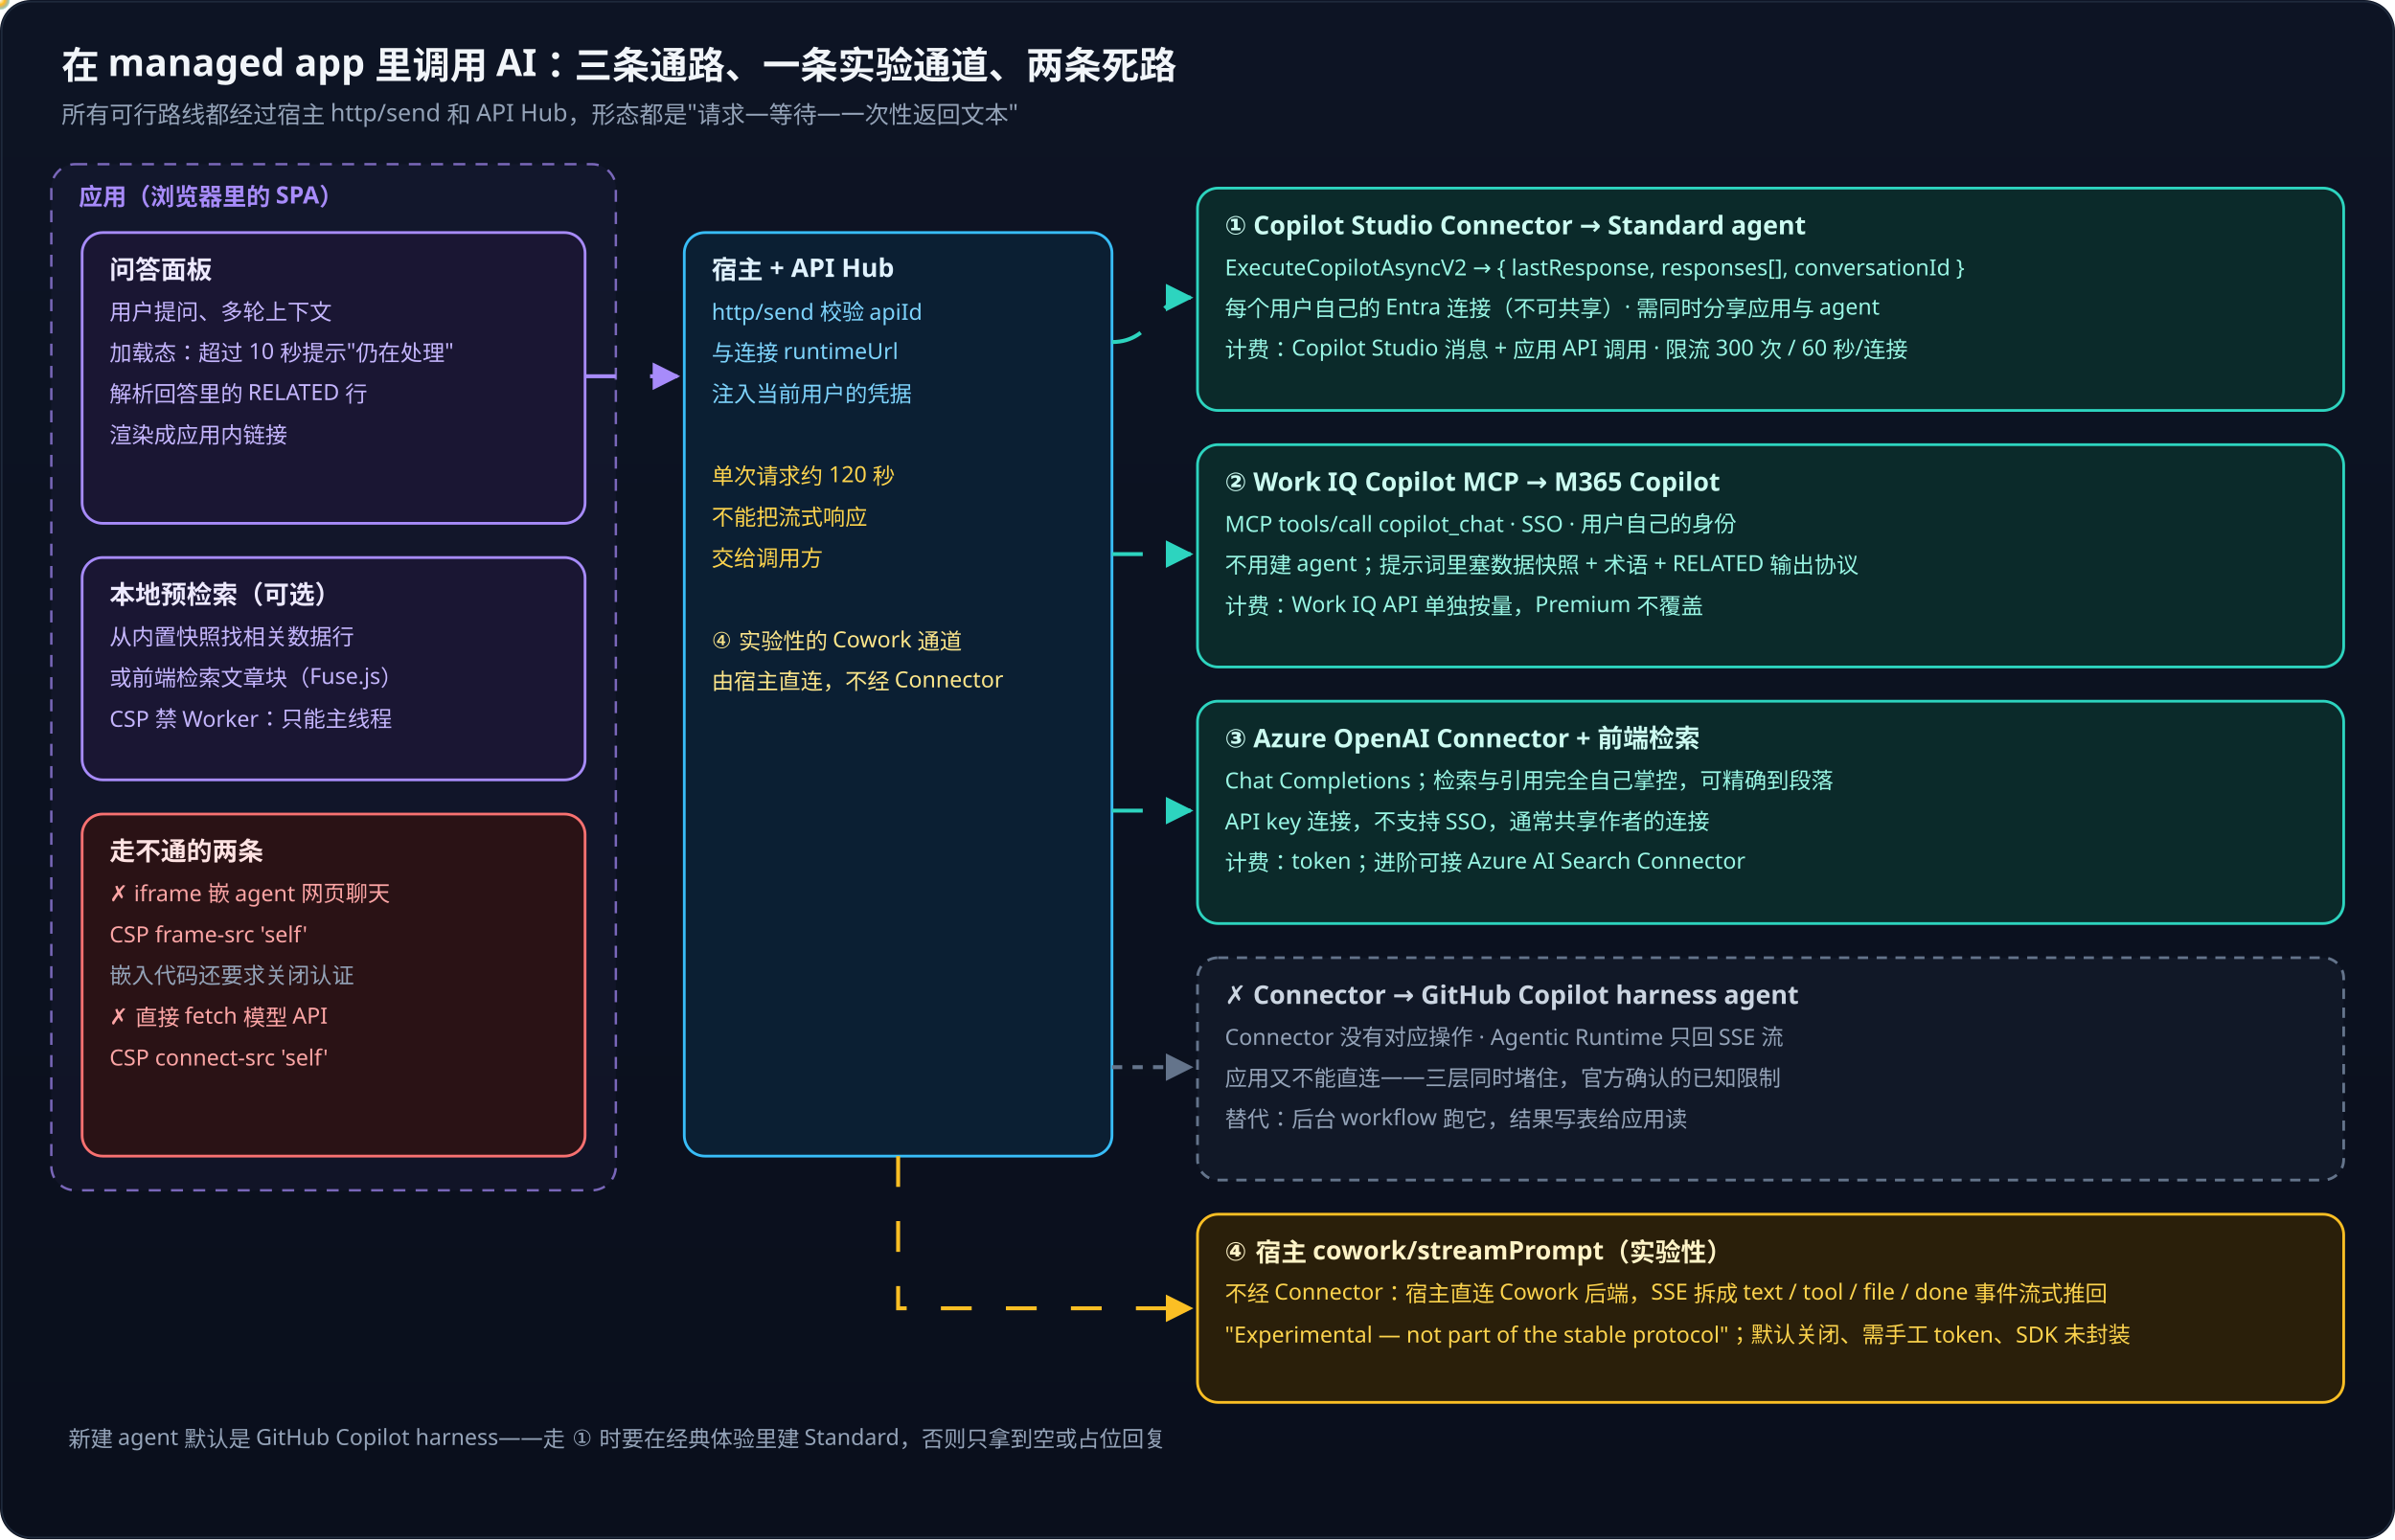
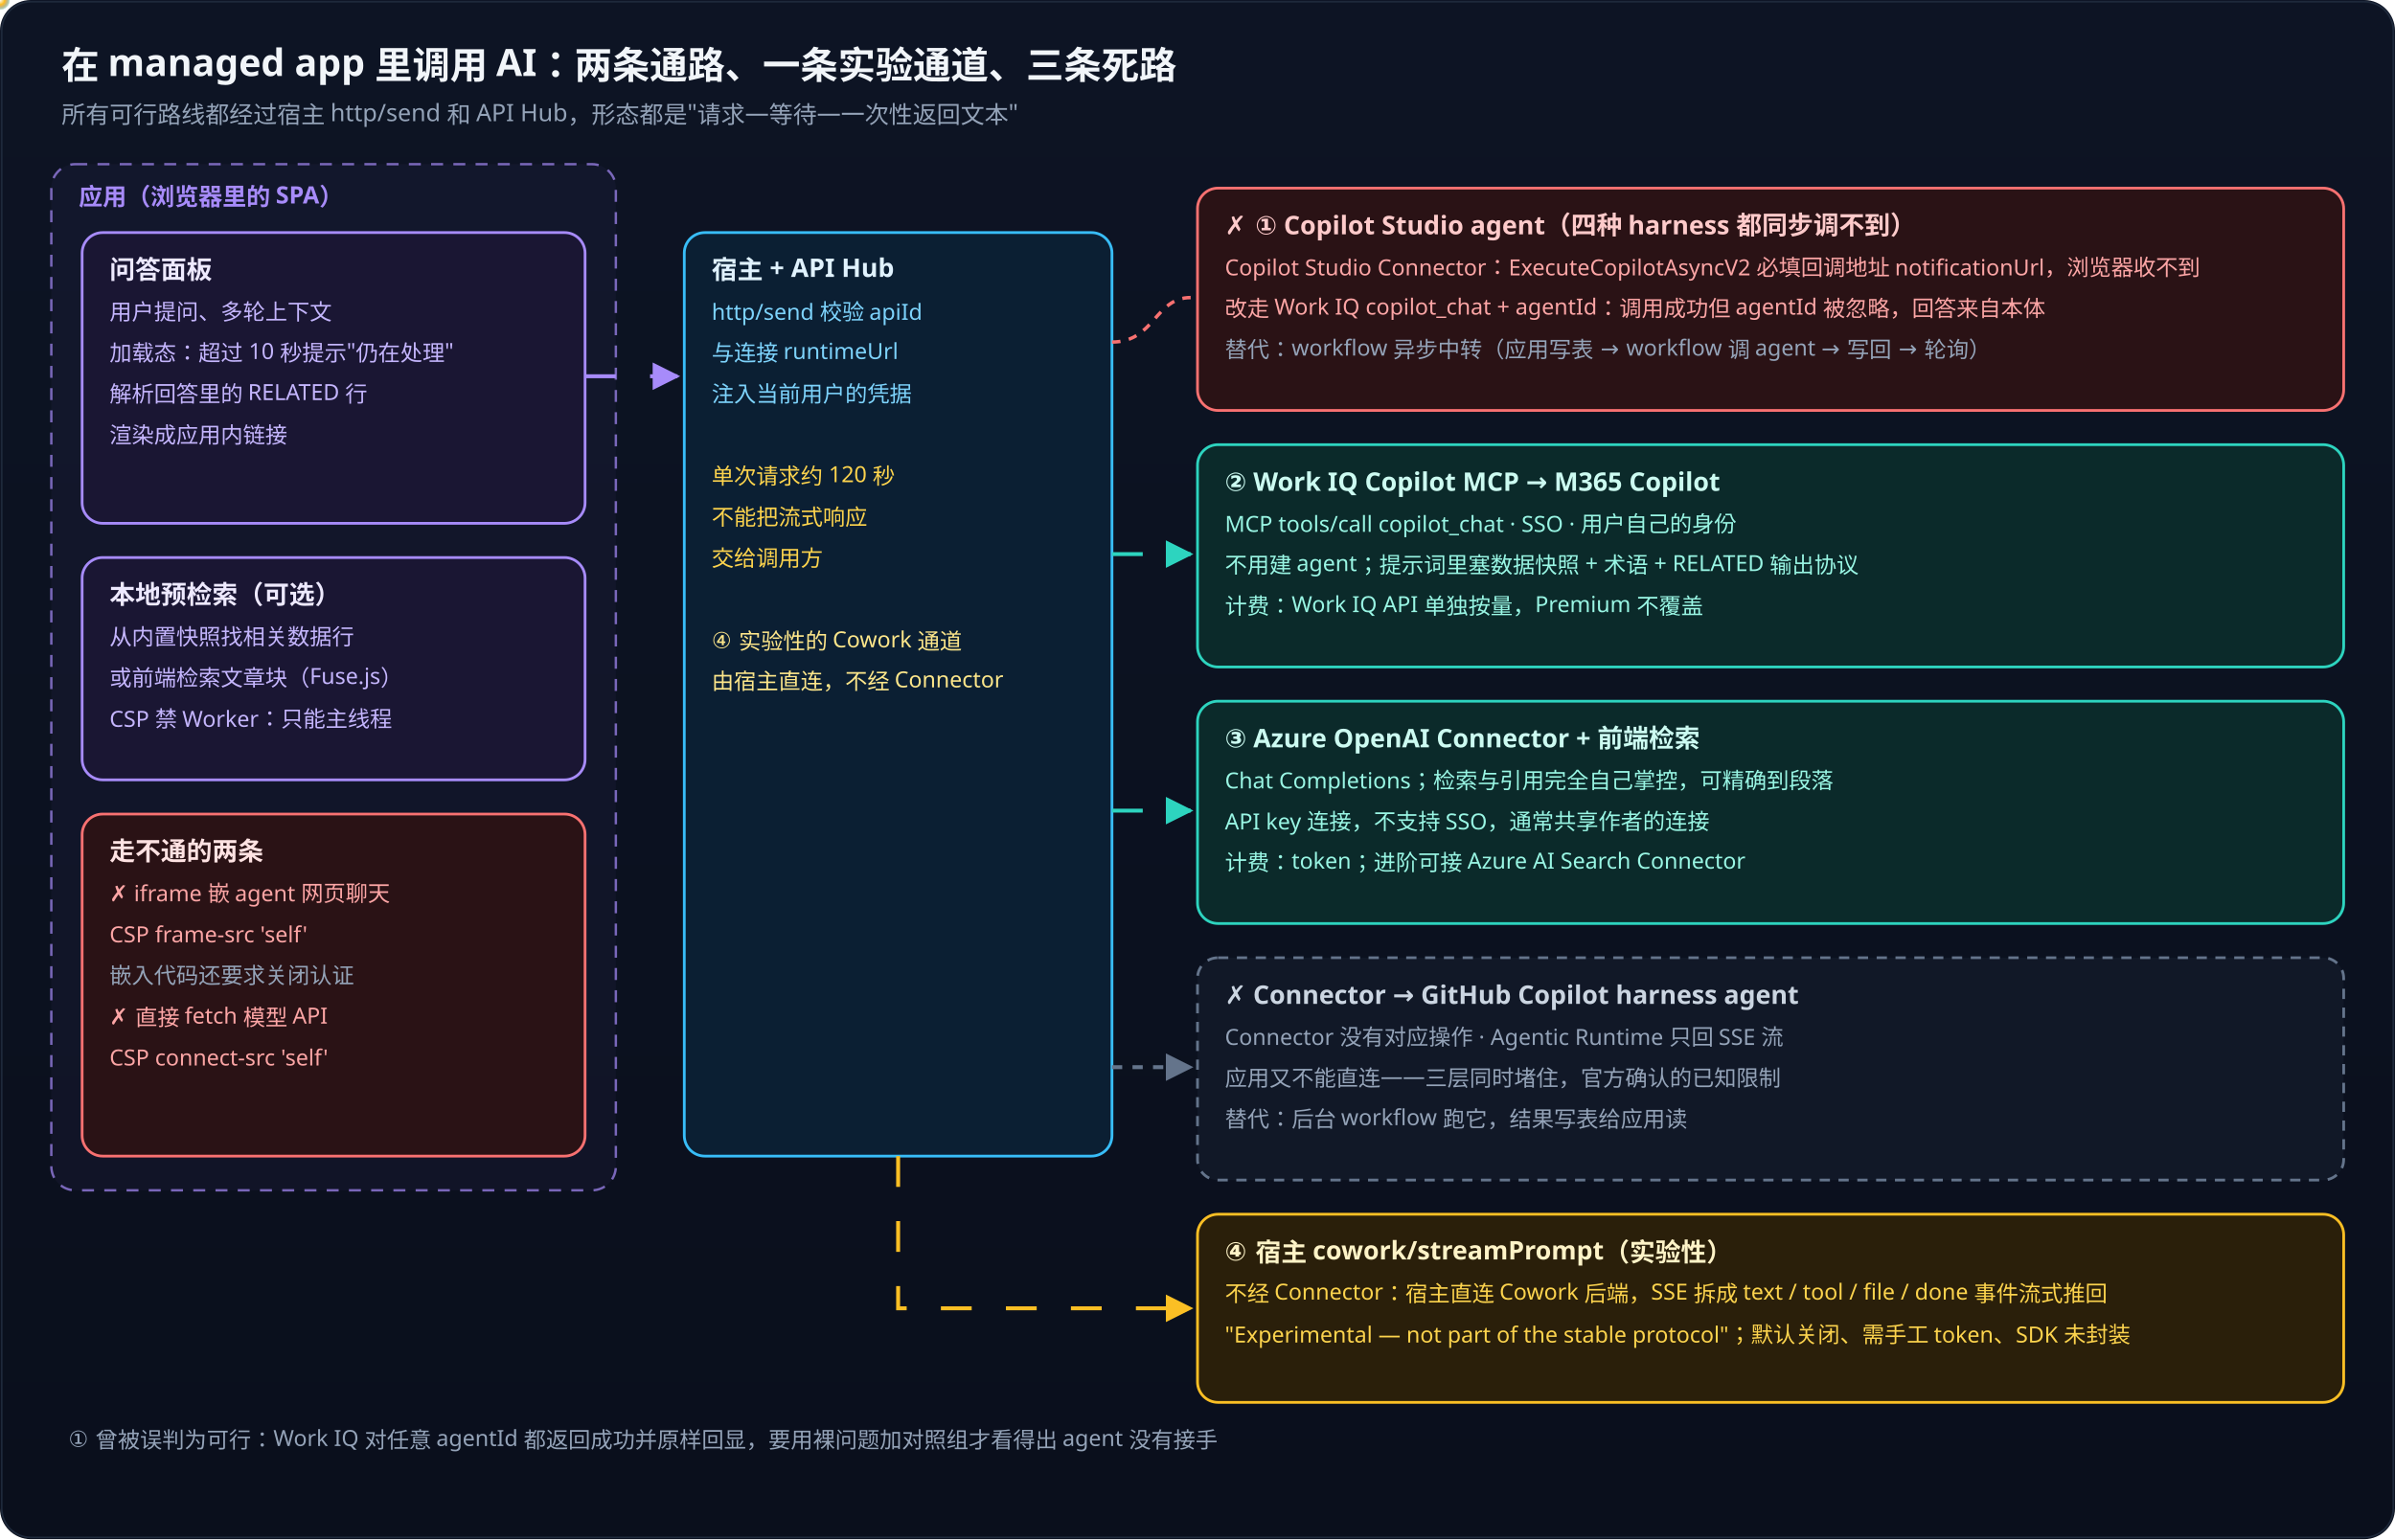
<svg xmlns="http://www.w3.org/2000/svg" width="1400" height="900" viewBox="0 0 1400 900" font-family="PingFang SC, Hiragino Sans GB, Microsoft YaHei, sans-serif">
  <defs>
    <linearGradient id="bg" x1="0" y1="0" x2="0" y2="1">
      <stop offset="0" stop-color="#0d1424" />
      <stop offset="1" stop-color="#0a0f1c" />
    </linearGradient>
    <radialGradient id="pt_teal" cx="0.5" cy="0.5" r="0.5">
      <stop offset="0" stop-color="#ffffff" />
      <stop offset="0.45" stop-color="#2dd4bf" />
      <stop offset="1" stop-color="#2dd4bf" stop-opacity="0" />
    </radialGradient>
    <marker id="ar_teal" viewBox="0 0 10 10" refX="9" refY="5" markerWidth="7" markerHeight="7" orient="auto-start-reverse">
      <path d="M0 0 L10 5 L0 10 z" fill="#2dd4bf" />
    </marker>
    <radialGradient id="pt_sky" cx="0.5" cy="0.5" r="0.5">
      <stop offset="0" stop-color="#ffffff" />
      <stop offset="0.45" stop-color="#38bdf8" />
      <stop offset="1" stop-color="#38bdf8" stop-opacity="0" />
    </radialGradient>
    <marker id="ar_sky" viewBox="0 0 10 10" refX="9" refY="5" markerWidth="7" markerHeight="7" orient="auto-start-reverse">
      <path d="M0 0 L10 5 L0 10 z" fill="#38bdf8" />
    </marker>
    <radialGradient id="pt_violet" cx="0.5" cy="0.5" r="0.5">
      <stop offset="0" stop-color="#ffffff" />
      <stop offset="0.45" stop-color="#a78bfa" />
      <stop offset="1" stop-color="#a78bfa" stop-opacity="0" />
    </radialGradient>
    <marker id="ar_violet" viewBox="0 0 10 10" refX="9" refY="5" markerWidth="7" markerHeight="7" orient="auto-start-reverse">
      <path d="M0 0 L10 5 L0 10 z" fill="#a78bfa" />
    </marker>
    <radialGradient id="pt_amber" cx="0.5" cy="0.5" r="0.5">
      <stop offset="0" stop-color="#ffffff" />
      <stop offset="0.45" stop-color="#fbbf24" />
      <stop offset="1" stop-color="#fbbf24" stop-opacity="0" />
    </radialGradient>
    <marker id="ar_amber" viewBox="0 0 10 10" refX="9" refY="5" markerWidth="7" markerHeight="7" orient="auto-start-reverse">
      <path d="M0 0 L10 5 L0 10 z" fill="#fbbf24" />
    </marker>
    <radialGradient id="pt_gray" cx="0.5" cy="0.5" r="0.5">
      <stop offset="0" stop-color="#ffffff" />
      <stop offset="0.45" stop-color="#64748b" />
      <stop offset="1" stop-color="#64748b" stop-opacity="0" />
    </radialGradient>
    <marker id="ar_gray" viewBox="0 0 10 10" refX="9" refY="5" markerWidth="7" markerHeight="7" orient="auto-start-reverse">
      <path d="M0 0 L10 5 L0 10 z" fill="#64748b" />
    </marker>
    <radialGradient id="pt_red" cx="0.5" cy="0.5" r="0.5">
      <stop offset="0" stop-color="#ffffff" />
      <stop offset="0.45" stop-color="#f87171" />
      <stop offset="1" stop-color="#f87171" stop-opacity="0" />
    </radialGradient>
    <marker id="ar_red" viewBox="0 0 10 10" refX="9" refY="5" markerWidth="7" markerHeight="7" orient="auto-start-reverse">
      <path d="M0 0 L10 5 L0 10 z" fill="#f87171" />
    </marker>
    <radialGradient id="pt_rose" cx="0.5" cy="0.5" r="0.5">
      <stop offset="0" stop-color="#ffffff" />
      <stop offset="0.45" stop-color="#fb7185" />
      <stop offset="1" stop-color="#fb7185" stop-opacity="0" />
    </radialGradient>
    <marker id="ar_rose" viewBox="0 0 10 10" refX="9" refY="5" markerWidth="7" markerHeight="7" orient="auto-start-reverse">
      <path d="M0 0 L10 5 L0 10 z" fill="#fb7185" />
    </marker>
    <radialGradient id="pt_green" cx="0.5" cy="0.5" r="0.5">
      <stop offset="0" stop-color="#ffffff" />
      <stop offset="0.45" stop-color="#4ade80" />
      <stop offset="1" stop-color="#4ade80" stop-opacity="0" />
    </radialGradient>
    <marker id="ar_green" viewBox="0 0 10 10" refX="9" refY="5" markerWidth="7" markerHeight="7" orient="auto-start-reverse">
      <path d="M0 0 L10 5 L0 10 z" fill="#4ade80" />
    </marker>
  </defs>
  <style>@keyframes flowDash { to { stroke-dashoffset: -76; } } .flow { stroke-dasharray: 18 20; animation: flowDash 1.6s linear infinite; } @keyframes pulse { 0%,100% { opacity: .6; } 50% { opacity: 1; } } .pulse { animation: pulse 2.2s ease-in-out infinite; }</style>
  <rect width="1400" height="900" rx="18" fill="url(#bg)" />
  <rect x="1" y="1" width="1398" height="898" rx="17" fill="none" stroke="#1e293b" />
-   <text x="36" y="46" font-size="22" font-weight="700" fill="#f1f5f9" text-anchor="start">在 managed app 里调用 AI：三条通路、一条实验通道、两条死路</text>
+   <text x="36" y="46" font-size="22" font-weight="700" fill="#f1f5f9" text-anchor="start">在 managed app 里调用 AI：两条通路、一条实验通道、三条死路</text>
  <text x="36" y="72" font-size="14" font-weight="400" fill="#94a3b8" text-anchor="start">所有可行路线都经过宿主 http/send 和 API Hub，形态都是"请求—等待—一次性返回文本"</text>
  <rect x="30" y="96" width="330" height="600" rx="14" fill="#a78bfa" fill-opacity="0.04" stroke="#a78bfa" stroke-opacity="0.7" stroke-dasharray="7 6" stroke-width="1.4" />
  <text x="46" y="120" font-size="14" font-weight="700" fill="#a78bfa" text-anchor="start">应用（浏览器里的 SPA）</text>
  <rect x="48" y="136" width="294" height="170" rx="12" fill="#1a1633" stroke="#a78bfa" stroke-width="1.6" />
  <text x="64" y="163" font-size="15" font-weight="700" fill="#ede9fe" text-anchor="start">问答面板</text>
  <text x="64" y="187" font-size="13" font-weight="400" fill="#c4b5fd" text-anchor="start">用户提问、多轮上下文</text>
  <text x="64" y="211" font-size="13" font-weight="400" fill="#c4b5fd" text-anchor="start">加载态：超过 10 秒提示"仍在处理"</text>
  <text x="64" y="235" font-size="13" font-weight="400" fill="#c4b5fd" text-anchor="start">解析回答里的 RELATED 行</text>
  <text x="64" y="259" font-size="13" font-weight="400" fill="#c4b5fd" text-anchor="start">渲染成应用内链接</text>
  <rect x="48" y="326" width="294" height="130" rx="12" fill="#1a1633" stroke="#a78bfa" stroke-width="1.6" />
  <text x="64" y="353" font-size="15" font-weight="700" fill="#ede9fe" text-anchor="start">本地预检索（可选）</text>
  <text x="64" y="377" font-size="13" font-weight="400" fill="#c4b5fd" text-anchor="start">从内置快照找相关数据行</text>
  <text x="64" y="401" font-size="13" font-weight="400" fill="#c4b5fd" text-anchor="start">或前端检索文章块（Fuse.js）</text>
  <text x="64" y="425" font-size="13" font-weight="400" fill="#c4b5fd" text-anchor="start">CSP 禁 Worker：只能主线程</text>
  <rect x="48" y="476" width="294" height="200" rx="12" fill="#2a1215" stroke="#f87171" stroke-width="1.6" />
  <text x="64" y="503" font-size="15" font-weight="700" fill="#fee2e2" text-anchor="start">走不通的两条</text>
  <text x="64" y="527" font-size="13" font-weight="400" fill="#fca5a5" text-anchor="start">✗ iframe 嵌 agent 网页聊天</text>
  <text x="64" y="551" font-size="13" font-weight="400" fill="#fca5a5" text-anchor="start">   CSP frame-src 'self'</text>
  <text x="64" y="575" font-size="13" font-weight="400" fill="#94a3b8" text-anchor="start">   嵌入代码还要求关闭认证</text>
  <text x="64" y="599" font-size="13" font-weight="400" fill="#fca5a5" text-anchor="start">✗ 直接 fetch 模型 API</text>
  <text x="64" y="623" font-size="13" font-weight="400" fill="#fca5a5" text-anchor="start">   CSP connect-src 'self'</text>
  <rect x="400" y="136" width="250" height="540" rx="12" fill="#0b1f33" stroke="#38bdf8" stroke-width="1.6" class="pulse" />
  <text x="416" y="163" font-size="15" font-weight="700" fill="#e0f2fe" text-anchor="start">宿主 + API Hub</text>
  <text x="416" y="187" font-size="13" font-weight="400" fill="#7dd3fc" text-anchor="start">http/send 校验 apiId</text>
  <text x="416" y="211" font-size="13" font-weight="400" fill="#7dd3fc" text-anchor="start">与连接 runtimeUrl</text>
  <text x="416" y="235" font-size="13" font-weight="400" fill="#7dd3fc" text-anchor="start">注入当前用户的凭据</text>
  <text x="416" y="259" font-size="13" font-weight="400" fill="#7dd3fc" text-anchor="start" />
  <text x="416" y="283" font-size="13" font-weight="400" fill="#fcd34d" text-anchor="start">单次请求约 120 秒</text>
  <text x="416" y="307" font-size="13" font-weight="400" fill="#fcd34d" text-anchor="start">不能把流式响应</text>
  <text x="416" y="331" font-size="13" font-weight="400" fill="#fcd34d" text-anchor="start">交给调用方</text>
  <text x="416" y="355" font-size="13" font-weight="400" fill="#7dd3fc" text-anchor="start" />
  <text x="416" y="379" font-size="13" font-weight="400" fill="#fde68a" text-anchor="start">④ 实验性的 Cowork 通道</text>
  <text x="416" y="403" font-size="13" font-weight="400" fill="#fde68a" text-anchor="start">由宿主直连，不经 Connector</text>
-   <rect x="700" y="110" width="670" height="130" rx="12" fill="#0b2a2a" stroke="#2dd4bf" stroke-width="1.6" />
-   <text x="716" y="137" font-size="15" font-weight="700" fill="#ccfbf1" text-anchor="start">① Copilot Studio Connector → Standard agent</text>
-   <text x="716" y="161" font-size="13" font-weight="400" fill="#99f6e4" text-anchor="start">ExecuteCopilotAsyncV2 → { lastResponse, responses[], conversationId }</text>
-   <text x="716" y="185" font-size="13" font-weight="400" fill="#99f6e4" text-anchor="start">每个用户自己的 Entra 连接（不可共享）· 需同时分享应用与 agent</text>
-   <text x="716" y="209" font-size="13" font-weight="400" fill="#99f6e4" text-anchor="start">计费：Copilot Studio 消息 + 应用 API 调用 · 限流 300 次 / 60 秒/连接</text>
-   <path id="p1" d="M650 200 C675 200 675 174 696 174" fill="none" stroke="#2dd4bf" stroke-width="2.3" class="flow" marker-end="url(#ar_teal)" />
-   <circle r="6" fill="url(#pt_teal)">
-     <animateMotion dur="1.2s" begin="0.0s" repeatCount="indefinite">
-       <mpath href="#p1" />
-     </animateMotion>
-   </circle>
+   <rect x="700" y="110" width="670" height="130" rx="12" fill="#2a1215" stroke="#f87171" stroke-width="1.6" />
+   <text x="716" y="137" font-size="15" font-weight="700" fill="#fecaca" text-anchor="start">✗ ① Copilot Studio agent（四种 harness 都同步调不到）</text>
+   <text x="716" y="161" font-size="13" font-weight="400" fill="#fca5a5" text-anchor="start">Copilot Studio Connector：ExecuteCopilotAsyncV2 必填回调地址 notificationUrl，浏览器收不到</text>
+   <text x="716" y="185" font-size="13" font-weight="400" fill="#fca5a5" text-anchor="start">改走 Work IQ copilot_chat + agentId：调用成功但 agentId 被忽略，回答来自本体</text>
+   <text x="716" y="209" font-size="13" font-weight="400" fill="#94a3b8" text-anchor="start">替代：workflow 异步中转（应用写表 → workflow 调 agent → 写回 → 轮询）</text>
+   <path d="M650 200 C675 200 675 174 696 174" fill="none" stroke="#f87171" stroke-width="2" stroke-dasharray="5 5" />
  <rect x="700" y="260" width="670" height="130" rx="12" fill="#0b2a2a" stroke="#2dd4bf" stroke-width="1.6" />
  <text x="716" y="287" font-size="15" font-weight="700" fill="#ccfbf1" text-anchor="start">② Work IQ Copilot MCP → M365 Copilot</text>
  <text x="716" y="311" font-size="13" font-weight="400" fill="#99f6e4" text-anchor="start">MCP tools/call copilot_chat · SSO · 用户自己的身份</text>
  <text x="716" y="335" font-size="13" font-weight="400" fill="#99f6e4" text-anchor="start">不用建 agent；提示词里塞数据快照 + 术语 + RELATED 输出协议</text>
  <text x="716" y="359" font-size="13" font-weight="400" fill="#99f6e4" text-anchor="start">计费：Work IQ API 单独按量，Premium 不覆盖</text>
  <path id="p2" d="M650 324 C675 324 675 324 696 324" fill="none" stroke="#2dd4bf" stroke-width="2.3" class="flow" marker-end="url(#ar_teal)" />
  <circle r="6" fill="url(#pt_teal)">
    <animateMotion dur="1.2s" begin="0.4s" repeatCount="indefinite">
      <mpath href="#p2" />
    </animateMotion>
  </circle>
  <rect x="700" y="410" width="670" height="130" rx="12" fill="#0b2a2a" stroke="#2dd4bf" stroke-width="1.6" />
  <text x="716" y="437" font-size="15" font-weight="700" fill="#ccfbf1" text-anchor="start">③ Azure OpenAI Connector + 前端检索</text>
  <text x="716" y="461" font-size="13" font-weight="400" fill="#99f6e4" text-anchor="start">Chat Completions；检索与引用完全自己掌控，可精确到段落</text>
  <text x="716" y="485" font-size="13" font-weight="400" fill="#99f6e4" text-anchor="start">API key 连接，不支持 SSO，通常共享作者的连接</text>
  <text x="716" y="509" font-size="13" font-weight="400" fill="#99f6e4" text-anchor="start">计费：token；进阶可接 Azure AI Search Connector</text>
  <path id="p3" d="M650 474 C675 474 675 474 696 474" fill="none" stroke="#2dd4bf" stroke-width="2.3" class="flow" marker-end="url(#ar_teal)" />
  <circle r="6" fill="url(#pt_teal)">
    <animateMotion dur="1.2s" begin="0.8s" repeatCount="indefinite">
      <mpath href="#p3" />
    </animateMotion>
  </circle>
  <rect x="700" y="560" width="670" height="130" rx="12" fill="#111827" stroke="#64748b" stroke-width="1.6" stroke-dasharray="6 5" />
  <text x="716" y="587" font-size="15" font-weight="700" fill="#cbd5e1" text-anchor="start">✗ Connector → GitHub Copilot harness agent</text>
  <text x="716" y="611" font-size="13" font-weight="400" fill="#94a3b8" text-anchor="start">Connector 没有对应操作 · Agentic Runtime 只回 SSE 流</text>
  <text x="716" y="635" font-size="13" font-weight="400" fill="#94a3b8" text-anchor="start">应用又不能直连——三层同时堵住，官方确认的已知限制</text>
  <text x="716" y="659" font-size="13" font-weight="400" fill="#94a3b8" text-anchor="start">替代：后台 workflow 跑它，结果写表给应用读</text>
  <path id="p4" d="M650 624 H696" fill="none" stroke="#64748b" stroke-width="2.3" stroke-dasharray="6 6" marker-end="url(#ar_gray)" />
  <path id="p5" d="M342 220 H396" fill="none" stroke="#a78bfa" stroke-width="2.3" class="flow" marker-end="url(#ar_violet)" />
  <circle r="6" fill="url(#pt_violet)">
    <animateMotion dur="0.8s" begin="0.0s" repeatCount="indefinite">
      <mpath href="#p5" />
    </animateMotion>
  </circle>
  <rect x="700" y="710" width="670" height="110" rx="12" fill="#2a1f0a" stroke="#fbbf24" stroke-width="1.6" class="pulse" />
  <text x="716" y="737" font-size="15" font-weight="700" fill="#fef3c7" text-anchor="start">④ 宿主 cowork/streamPrompt（实验性）</text>
  <text x="716" y="761" font-size="13" font-weight="400" fill="#fcd34d" text-anchor="start">不经 Connector：宿主直连 Cowork 后端，SSE 拆成 text / tool / file / done 事件流式推回</text>
  <text x="716" y="785" font-size="13" font-weight="400" fill="#fcd34d" text-anchor="start">"Experimental — not part of the stable protocol"；默认关闭、需手工 token、SDK 未封装</text>
  <path id="p6" d="M525 676 V765 H696" fill="none" stroke="#fbbf24" stroke-width="2.3" class="flow" marker-end="url(#ar_amber)" />
  <circle r="6" fill="url(#pt_amber)">
    <animateMotion dur="1.6s" begin="0.5s" repeatCount="indefinite">
      <mpath href="#p6" />
    </animateMotion>
  </circle>
-   <text x="40" y="846" font-size="13" font-weight="400" fill="#94a3b8" text-anchor="start">新建 agent 默认是 GitHub Copilot harness——走 ① 时要在经典体验里建 Standard，否则只拿到空或占位回复</text>
+   <text x="40" y="846" font-size="13" font-weight="400" fill="#94a3b8" text-anchor="start">① 曾被误判为可行：Work IQ 对任意 agentId 都返回成功并原样回显，要用裸问题加对照组才看得出 agent 没有接手</text>
</svg>
